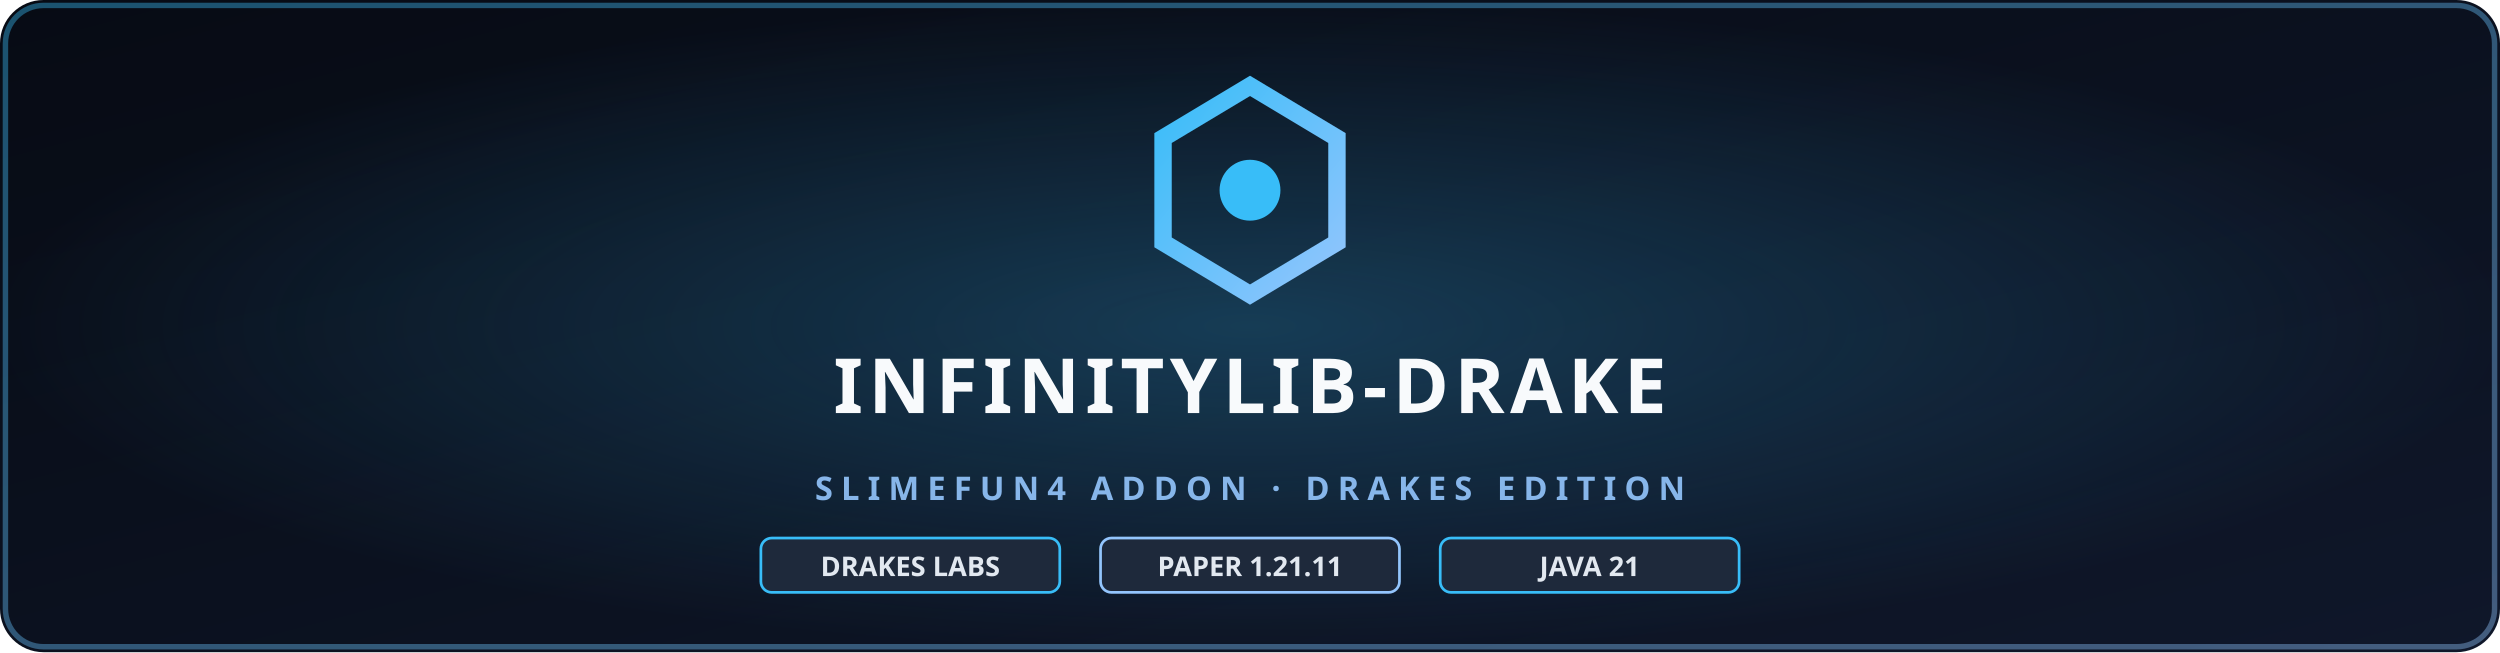
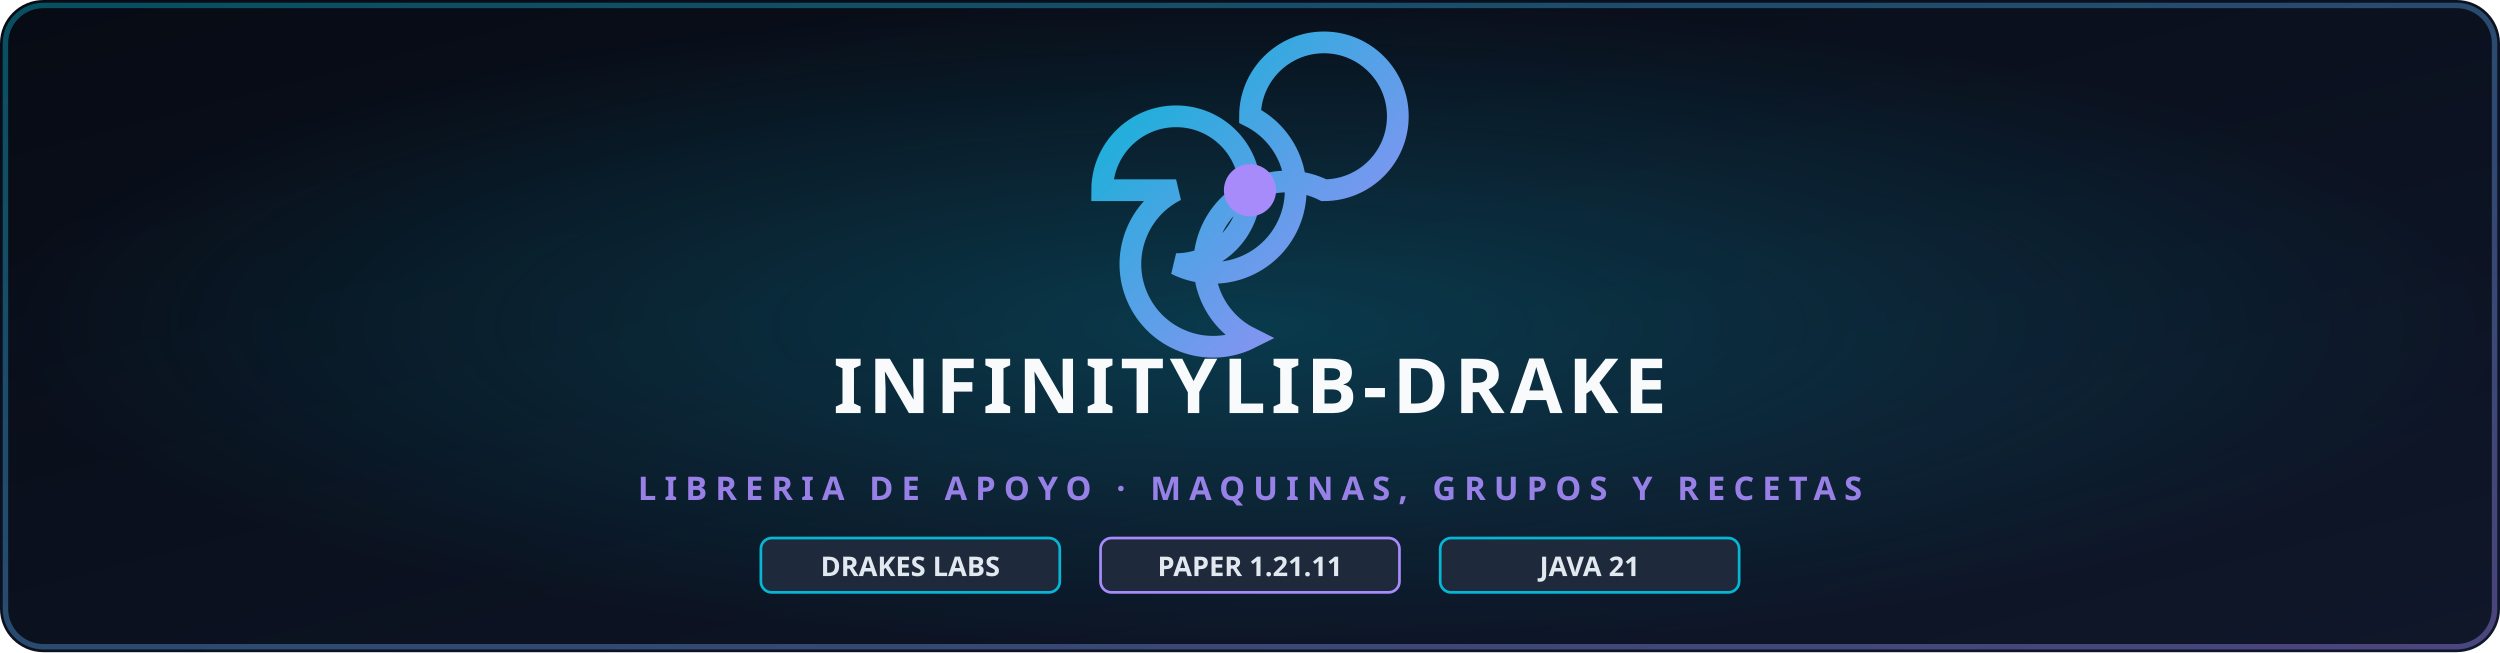
<svg xmlns="http://www.w3.org/2000/svg" viewBox="0 0 920 240" width="920" height="240" role="img" aria-label="InfinityLib-Drake Banner">
  <defs>
    <linearGradient id="bFondo" x1="0" y1="0" x2="1" y2="1">
      <stop offset="0%" stop-color="#070B14" />
      <stop offset="100%" stop-color="#0F172A" />
    </linearGradient>
    <linearGradient id="acG" x1="0" y1="0" x2="1" y2="1">
-       <stop offset="0%" stop-color="#38BDF8" />
-       <stop offset="100%" stop-color="#93C5FD" />
+       <stop offset="0%" stop-color="#06B6D4" />
+       <stop offset="100%" stop-color="#A78BFA" />
    </linearGradient>
    <radialGradient id="bHalo" cx="50%" cy="50%" r="50%">
-       <stop offset="0%" stop-color="#38BDF8" stop-opacity="0.25" />
-       <stop offset="100%" stop-color="#38BDF8" stop-opacity="0" />
+       <stop offset="0%" stop-color="#06B6D4" stop-opacity="0.25" />
+       <stop offset="100%" stop-color="#06B6D4" stop-opacity="0" />
    </radialGradient>
  </defs>
  <rect width="920" height="240" rx="16" fill="url(#bFondo)" />
  <rect width="920" height="240" rx="16" fill="url(#bHalo)" />
  <rect x="2" y="2" width="916" height="236" rx="14" fill="none" stroke="url(#acG)" stroke-width="2" opacity="0.4" />
  <g transform="translate(460,70) scale(1.6)">
-     <polygon points="0,-24 20,-12 20,12 0,24 -20,12 -20,-12" fill="none" stroke="url(#acG)" stroke-width="4" />
-     <circle cx="0" cy="0" r="7" fill="#38BDF8" />
+     <path d="M -34 0 a 17 17 0 1 1 17 17 a 17 17 0 1 0 17 -34 a 17 17 0 1 1 17 17 a 17 17 0 1 0 -17 34 a 17 17 0 1 1 -17 -34 Z" fill="none" stroke="url(#acG)" stroke-width="5" stroke-linecap="round" />
+     <circle cx="0" cy="0" r="6" fill="#A78BFA" />
  </g>
  <text x="460" y="152" text-anchor="middle" font-family="'Segoe UI', system-ui, -apple-system, sans-serif" font-weight="900" font-size="28" fill="#F8FAFC" letter-spacing="2">
    INFINITYLIB-DRAKE
  </text>
-   <text x="460" y="184" text-anchor="middle" font-family="'Segoe UI', system-ui, -apple-system, sans-serif" font-weight="700" font-size="12" fill="#93C5FD" letter-spacing="3" opacity="0.9">
-     SLIMEFUN4 ADDON · DRAKES EDITION
+   <text x="460" y="184" text-anchor="middle" font-family="'Segoe UI', system-ui, -apple-system, sans-serif" font-weight="700" font-size="12" fill="#A78BFA" letter-spacing="3" opacity="0.9">
+     LIBRERIA DE APOYO · MAQUINAS, GRUPOS Y RECETAS
  </text>
  <g transform="translate(460, 210)">
-     <rect x="-180" y="-12" width="110" height="20" rx="4" fill="#1E293B" stroke="#38BDF8" stroke-width="1" />
+     <rect x="-180" y="-12" width="110" height="20" rx="4" fill="#1E293B" stroke="#06B6D4" stroke-width="1" />
    <text x="-125" y="2" text-anchor="middle" font-family="sans-serif" font-size="10" font-weight="700" fill="#E2E8F0">DRAKES LABS</text>
-     <rect x="-55" y="-12" width="110" height="20" rx="4" fill="#1E293B" stroke="#93C5FD" stroke-width="1" />
+     <rect x="-55" y="-12" width="110" height="20" rx="4" fill="#1E293B" stroke="#A78BFA" stroke-width="1" />
    <text x="0" y="2" text-anchor="middle" font-family="sans-serif" font-size="10" font-weight="700" fill="#E2E8F0">PAPER 1.21.11</text>
-     <rect x="70" y="-12" width="110" height="20" rx="4" fill="#1E293B" stroke="#38BDF8" stroke-width="1" />
+     <rect x="70" y="-12" width="110" height="20" rx="4" fill="#1E293B" stroke="#06B6D4" stroke-width="1" />
    <text x="125" y="2" text-anchor="middle" font-family="sans-serif" font-size="10" font-weight="700" fill="#E2E8F0">JAVA 21</text>
  </g>
</svg>
